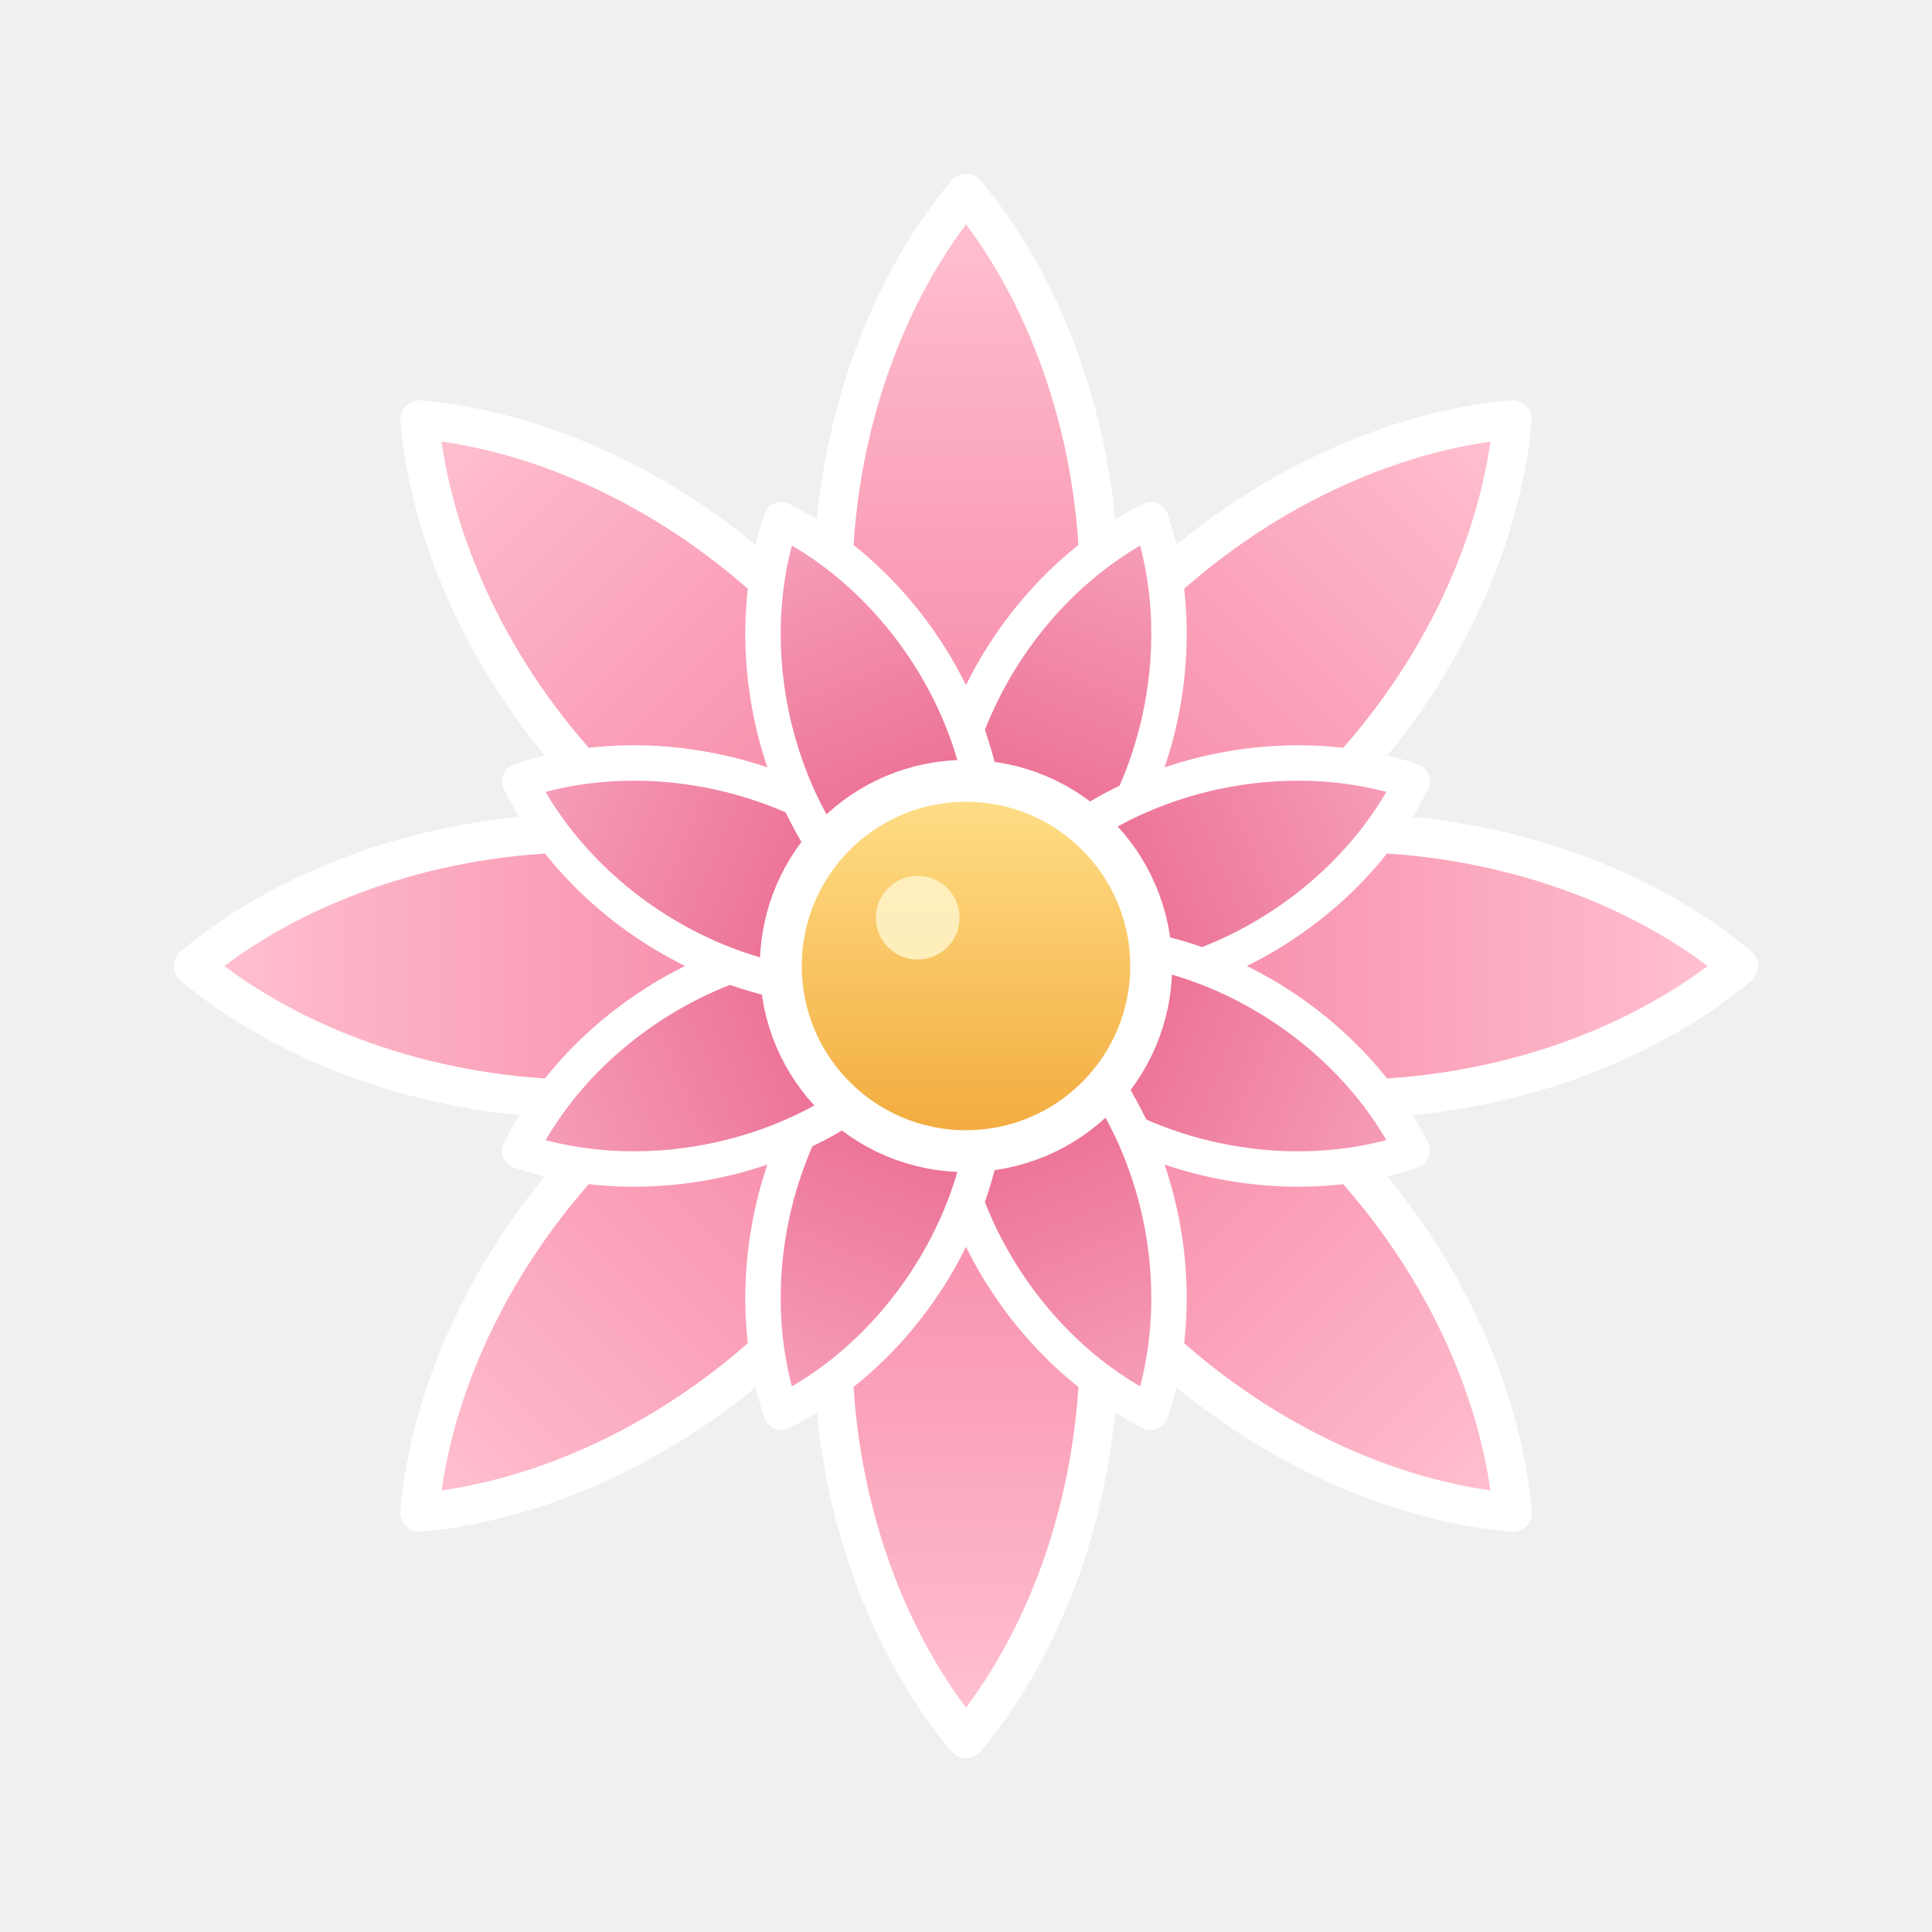
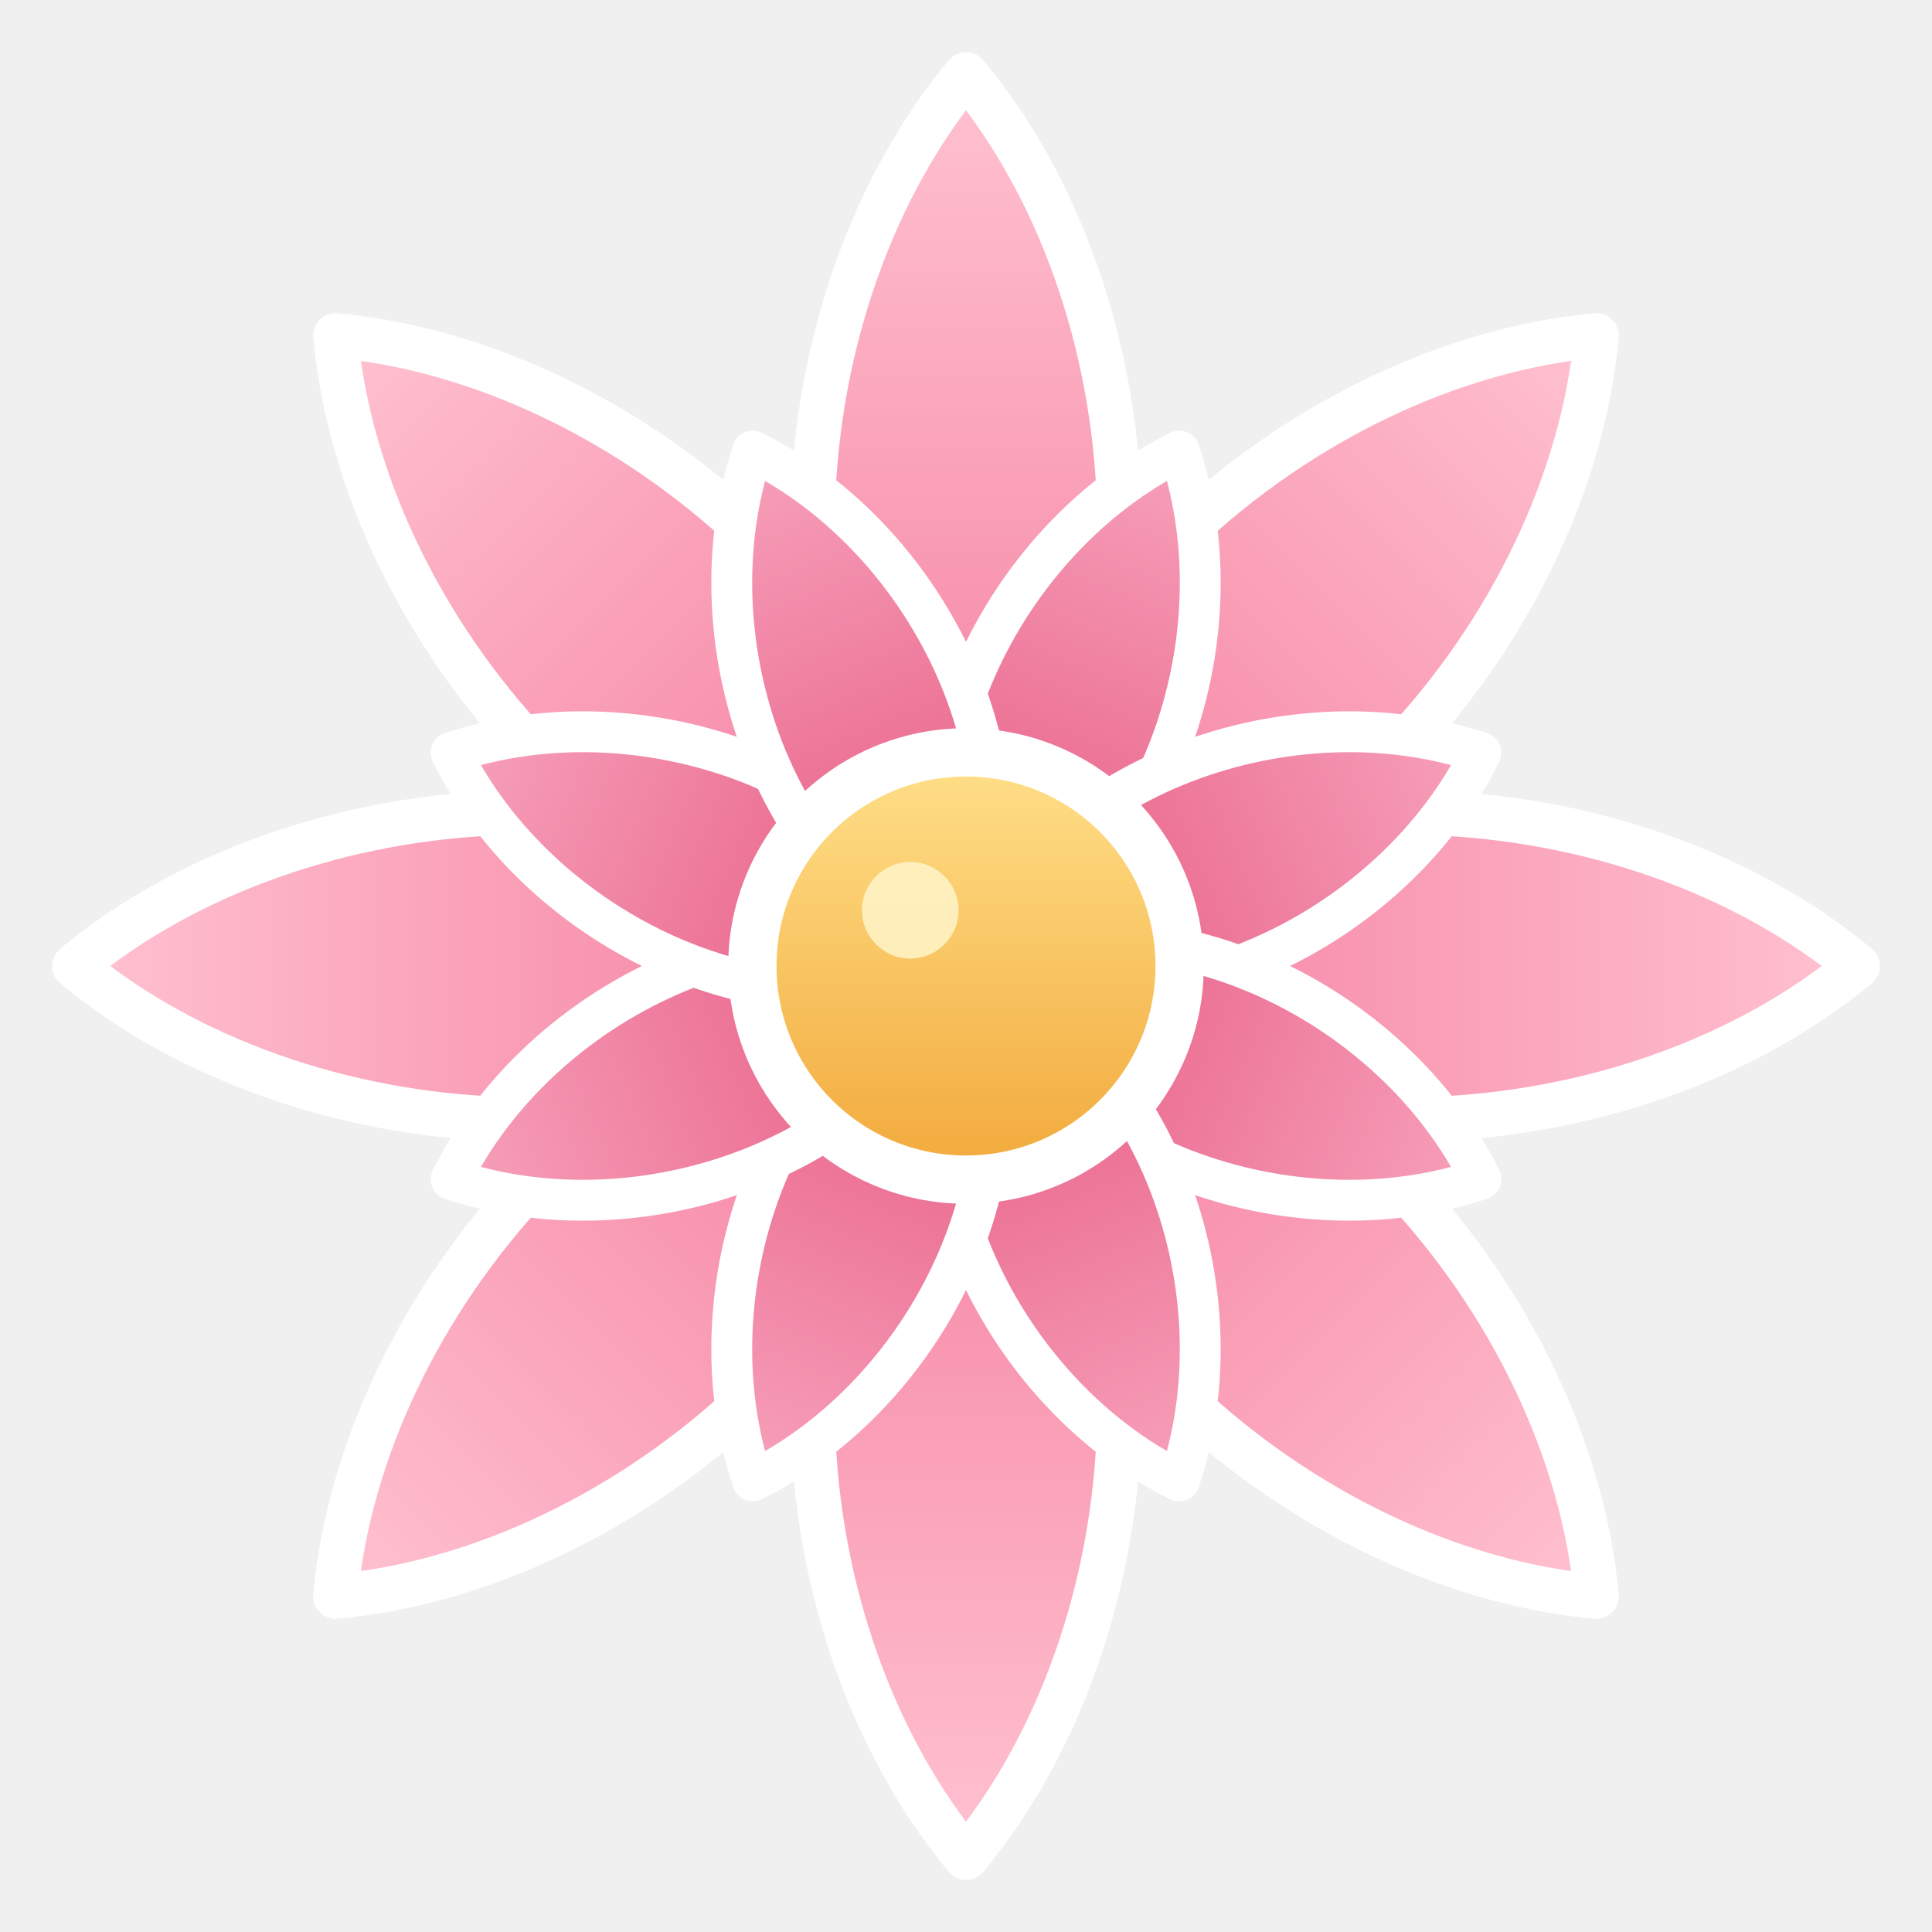
- <svg xmlns="http://www.w3.org/2000/svg" viewBox="0 0 120 120">
+ <svg xmlns="http://www.w3.org/2000/svg" viewBox="8 8 104 104">
  <defs>
    <linearGradient id="rose" x1="0" y1="0" x2="0" y2="1">
      <stop offset="0" stop-color="#ffc2d1" />
      <stop offset="1" stop-color="#f4789b" />
    </linearGradient>
    <linearGradient id="roseDeep" x1="0" y1="0" x2="0" y2="1">
      <stop offset="0" stop-color="#f7a1ba" />
      <stop offset="1" stop-color="#e5557f" />
    </linearGradient>
    <linearGradient id="gold" x1="0" y1="0" x2="0" y2="1">
      <stop offset="0" stop-color="#ffe08a" />
      <stop offset="1" stop-color="#f2a93b" />
    </linearGradient>
    <linearGradient id="sand" x1="0" y1="0" x2="0" y2="1">
      <stop offset="0" stop-color="#f7d9a8" />
      <stop offset="1" stop-color="#e9a979" />
    </linearGradient>
  </defs>
  <path d="M0 0 C -12 -14, -10 -36, 0 -48 C 10 -36, 12 -14, 0 0Z" transform="translate(60 60) rotate(0)" fill="url(#rose)" stroke="#fff" stroke-width="2.4" stroke-linejoin="round" opacity="1" />
  <path d="M0 0 C -12 -14, -10 -36, 0 -48 C 10 -36, 12 -14, 0 0Z" transform="translate(60 60) rotate(45)" fill="url(#rose)" stroke="#fff" stroke-width="2.4" stroke-linejoin="round" opacity="1" />
  <path d="M0 0 C -12 -14, -10 -36, 0 -48 C 10 -36, 12 -14, 0 0Z" transform="translate(60 60) rotate(90)" fill="url(#rose)" stroke="#fff" stroke-width="2.4" stroke-linejoin="round" opacity="1" />
  <path d="M0 0 C -12 -14, -10 -36, 0 -48 C 10 -36, 12 -14, 0 0Z" transform="translate(60 60) rotate(135)" fill="url(#rose)" stroke="#fff" stroke-width="2.4" stroke-linejoin="round" opacity="1" />
  <path d="M0 0 C -12 -14, -10 -36, 0 -48 C 10 -36, 12 -14, 0 0Z" transform="translate(60 60) rotate(180)" fill="url(#rose)" stroke="#fff" stroke-width="2.4" stroke-linejoin="round" opacity="1" />
  <path d="M0 0 C -12 -14, -10 -36, 0 -48 C 10 -36, 12 -14, 0 0Z" transform="translate(60 60) rotate(225)" fill="url(#rose)" stroke="#fff" stroke-width="2.4" stroke-linejoin="round" opacity="1" />
  <path d="M0 0 C -12 -14, -10 -36, 0 -48 C 10 -36, 12 -14, 0 0Z" transform="translate(60 60) rotate(270)" fill="url(#rose)" stroke="#fff" stroke-width="2.4" stroke-linejoin="round" opacity="1" />
  <path d="M0 0 C -12 -14, -10 -36, 0 -48 C 10 -36, 12 -14, 0 0Z" transform="translate(60 60) rotate(315)" fill="url(#rose)" stroke="#fff" stroke-width="2.4" stroke-linejoin="round" opacity="1" />
  <path d="M0 0 C -8 -8, -7 -22, 0 -30 C 7 -22, 8 -8, 0 0Z" transform="translate(60 60) rotate(22.5)" fill="url(#roseDeep)" stroke="#fff" stroke-width="2.2" stroke-linejoin="round" opacity="1" />
  <path d="M0 0 C -8 -8, -7 -22, 0 -30 C 7 -22, 8 -8, 0 0Z" transform="translate(60 60) rotate(67.5)" fill="url(#roseDeep)" stroke="#fff" stroke-width="2.2" stroke-linejoin="round" opacity="1" />
  <path d="M0 0 C -8 -8, -7 -22, 0 -30 C 7 -22, 8 -8, 0 0Z" transform="translate(60 60) rotate(112.5)" fill="url(#roseDeep)" stroke="#fff" stroke-width="2.2" stroke-linejoin="round" opacity="1" />
  <path d="M0 0 C -8 -8, -7 -22, 0 -30 C 7 -22, 8 -8, 0 0Z" transform="translate(60 60) rotate(157.5)" fill="url(#roseDeep)" stroke="#fff" stroke-width="2.2" stroke-linejoin="round" opacity="1" />
  <path d="M0 0 C -8 -8, -7 -22, 0 -30 C 7 -22, 8 -8, 0 0Z" transform="translate(60 60) rotate(202.5)" fill="url(#roseDeep)" stroke="#fff" stroke-width="2.2" stroke-linejoin="round" opacity="1" />
  <path d="M0 0 C -8 -8, -7 -22, 0 -30 C 7 -22, 8 -8, 0 0Z" transform="translate(60 60) rotate(247.5)" fill="url(#roseDeep)" stroke="#fff" stroke-width="2.2" stroke-linejoin="round" opacity="1" />
  <path d="M0 0 C -8 -8, -7 -22, 0 -30 C 7 -22, 8 -8, 0 0Z" transform="translate(60 60) rotate(292.5)" fill="url(#roseDeep)" stroke="#fff" stroke-width="2.2" stroke-linejoin="round" opacity="1" />
  <path d="M0 0 C -8 -8, -7 -22, 0 -30 C 7 -22, 8 -8, 0 0Z" transform="translate(60 60) rotate(337.5)" fill="url(#roseDeep)" stroke="#fff" stroke-width="2.2" stroke-linejoin="round" opacity="1" />
  <circle cx="60" cy="60" r="11.5" fill="url(#gold)" stroke="#fff" stroke-width="2.6" />
  <circle cx="57" cy="57" r="2.6" fill="#fff4c9" opacity=".85" />
</svg>
